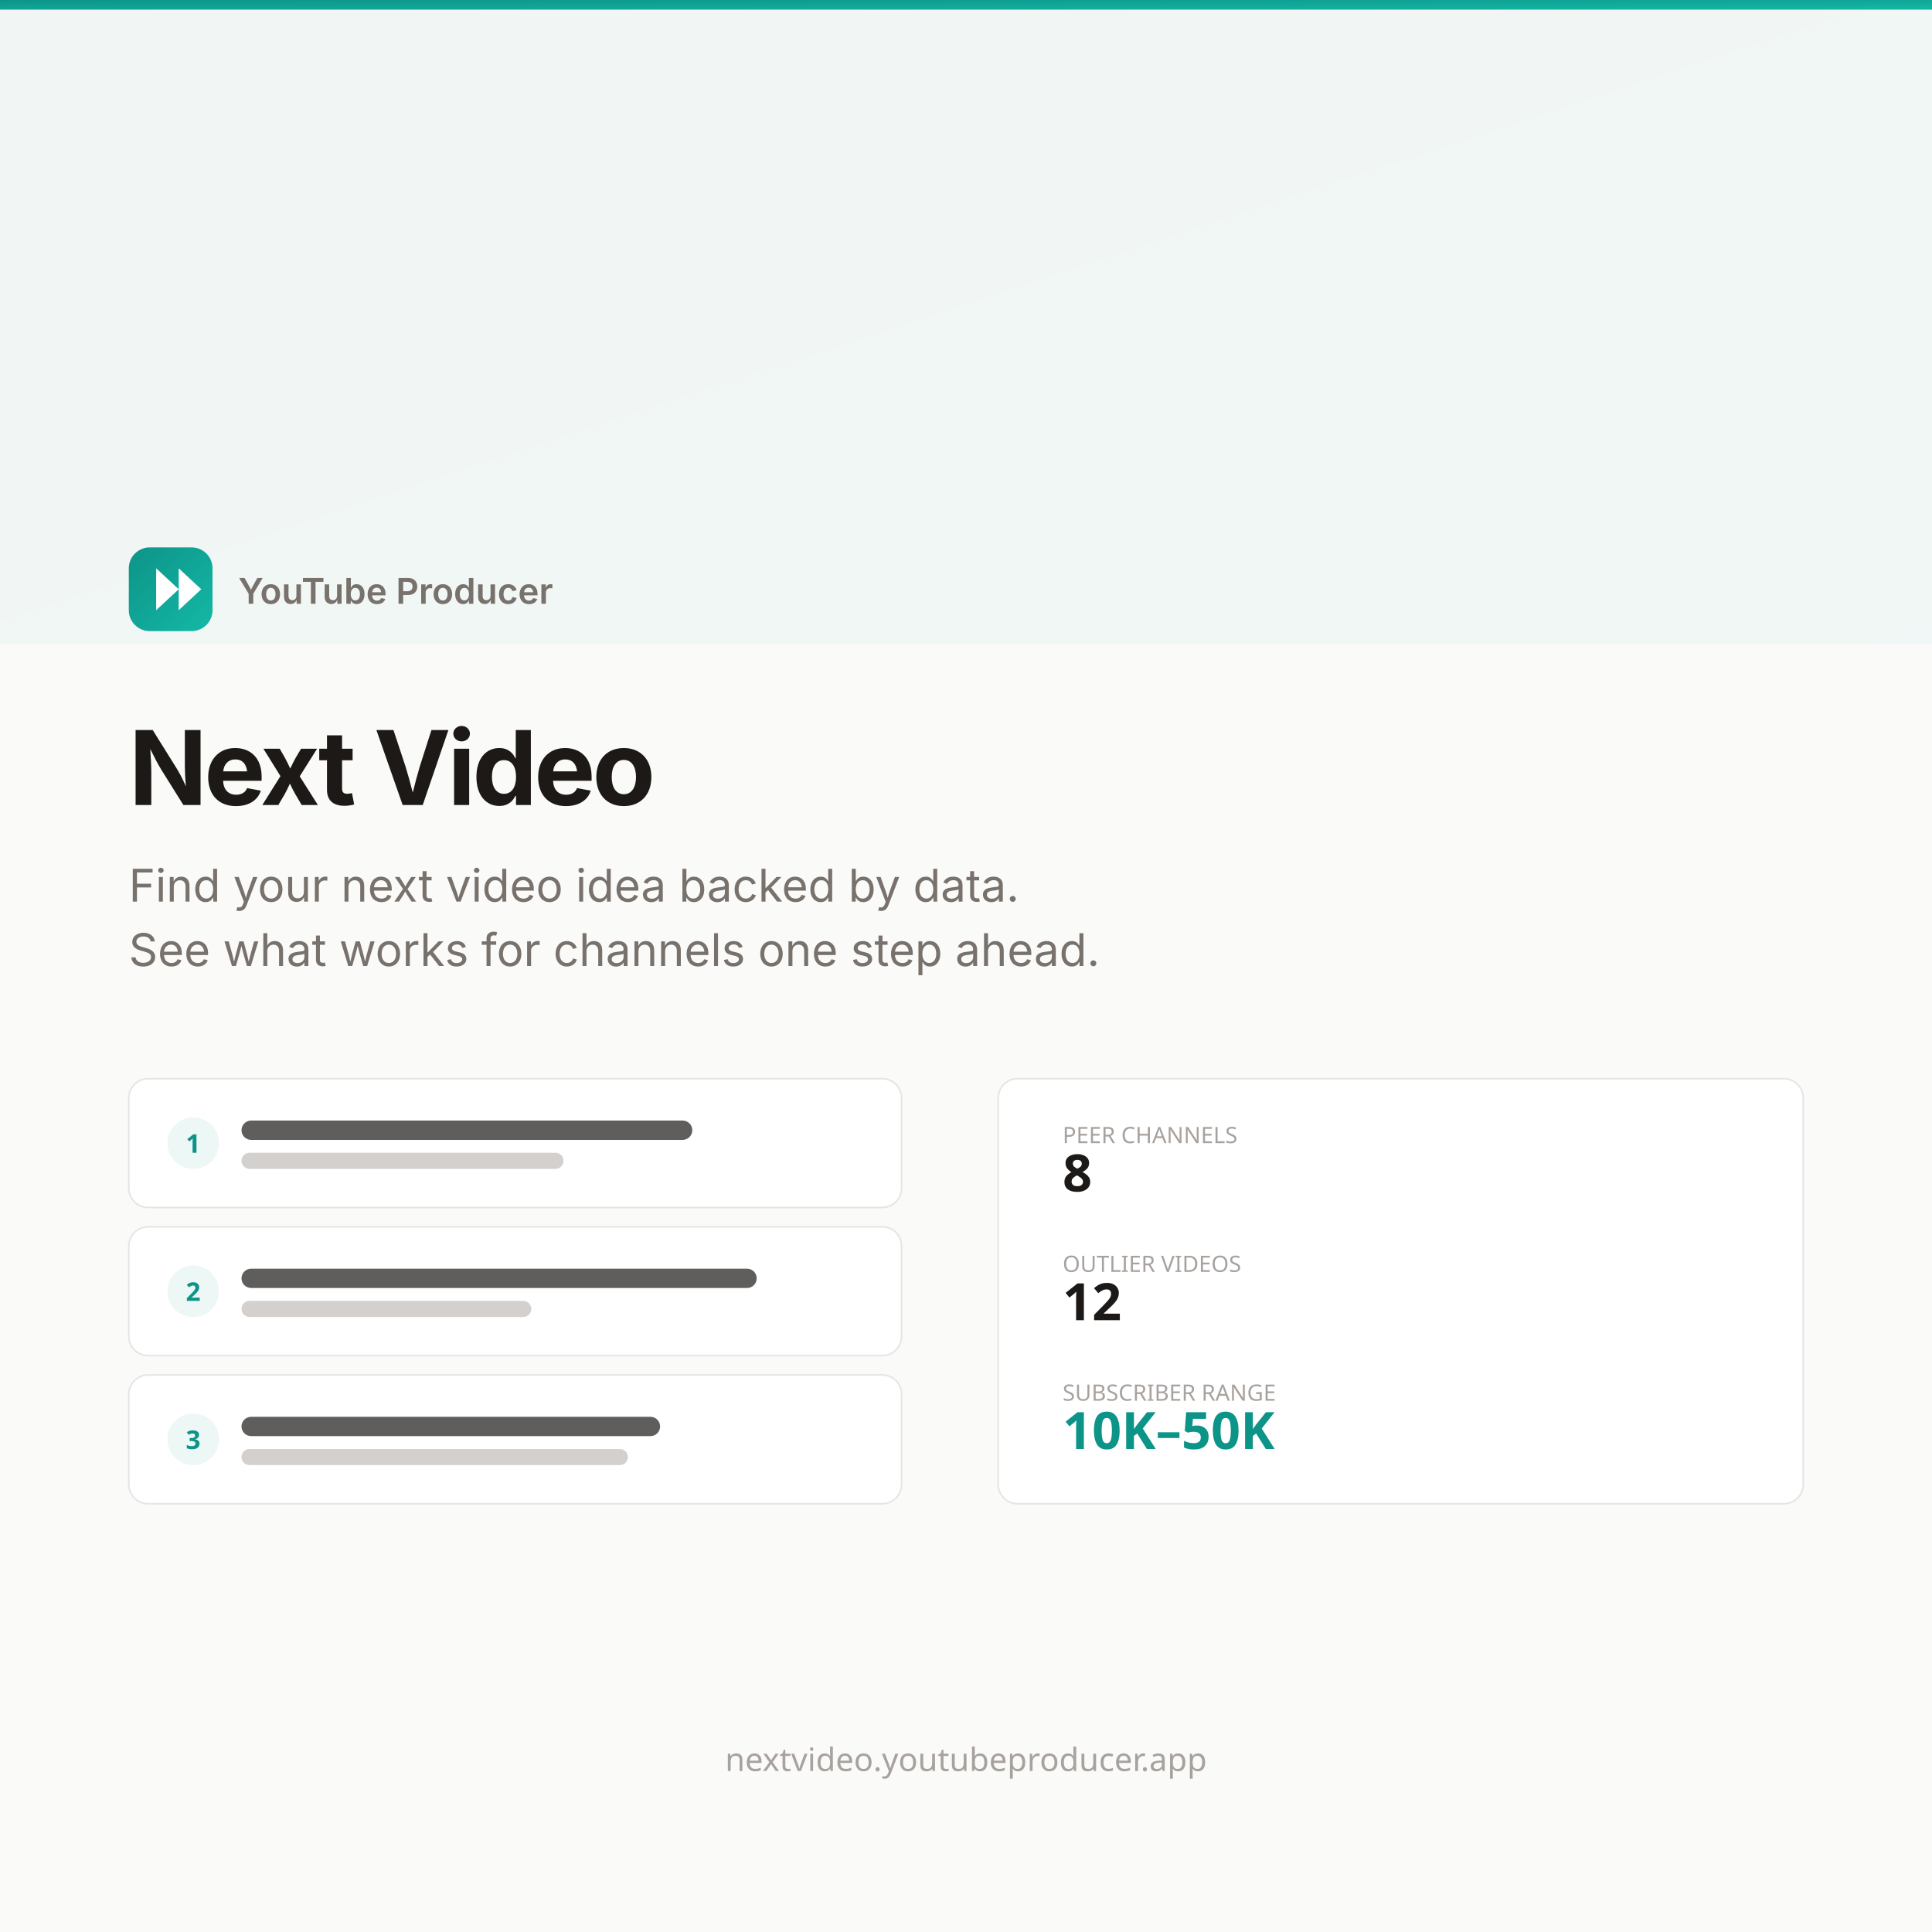
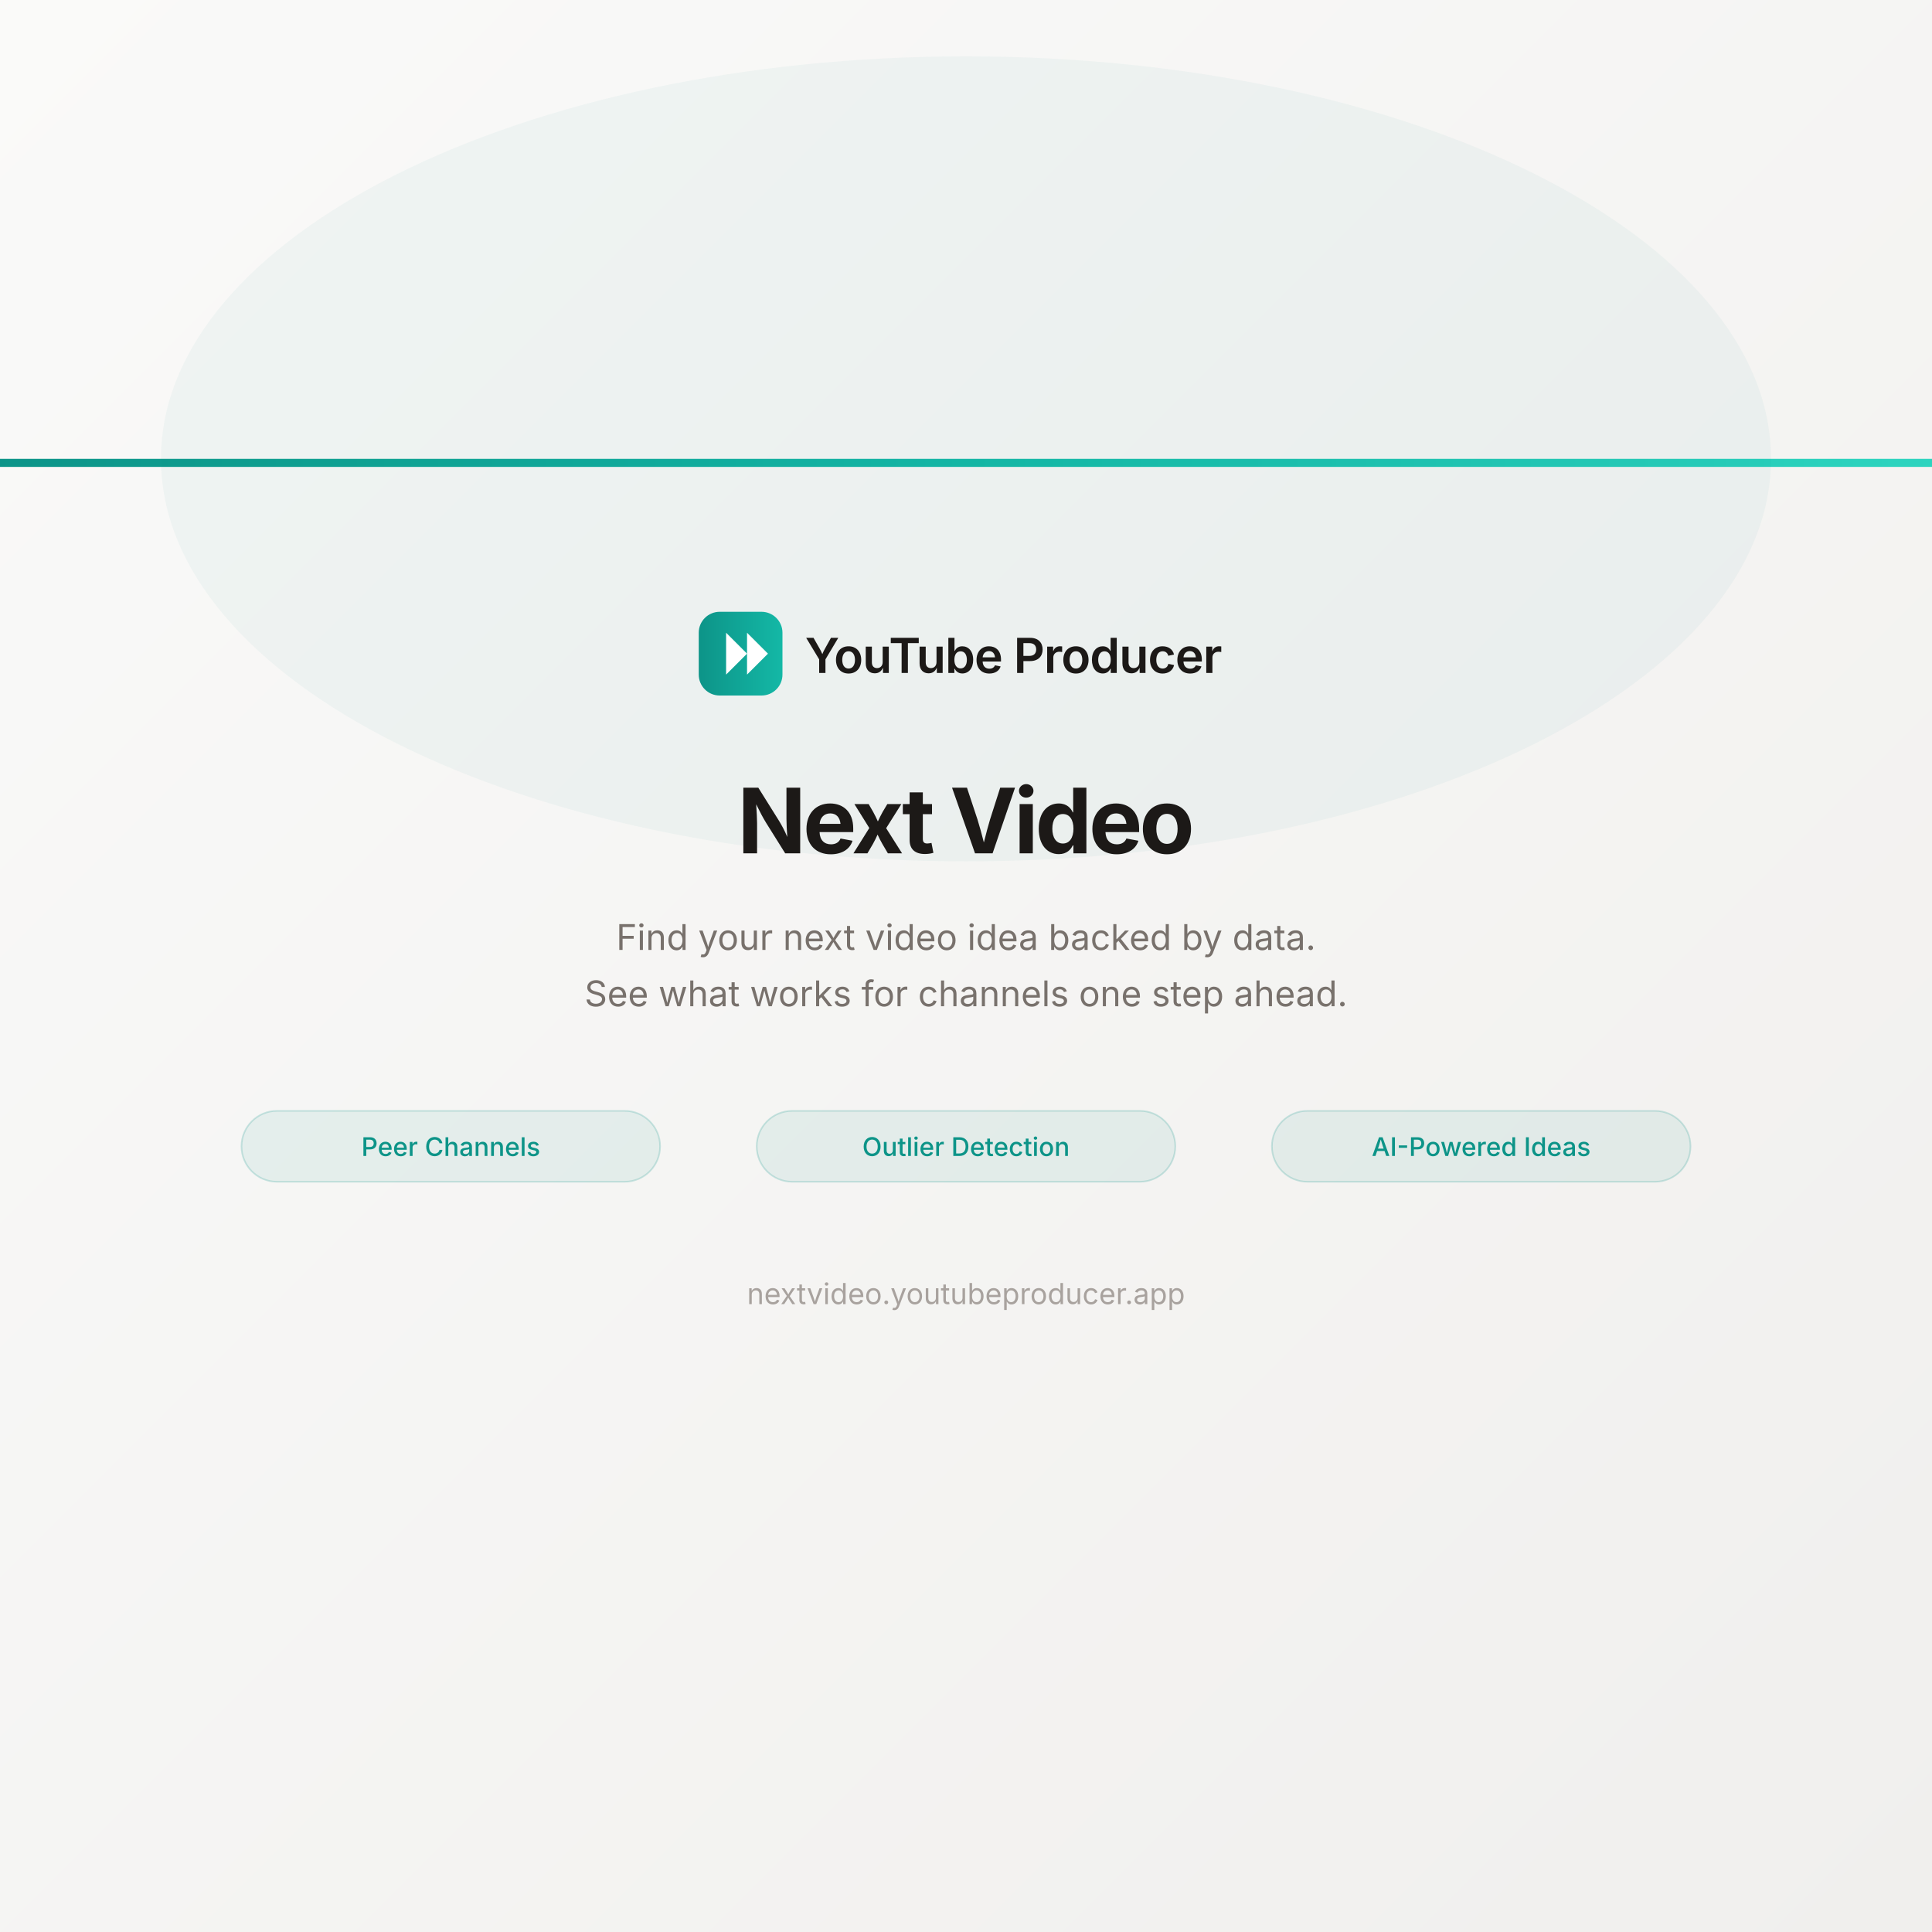
- <svg xmlns="http://www.w3.org/2000/svg" viewBox="0 0 1200 1200" width="1200" height="1200">
+ <svg xmlns="http://www.w3.org/2000/svg" width="1200" height="1200" viewBox="0 0 1200 1200">
  <defs>
-     <linearGradient id="teal-grad" x1="0%" y1="0%" x2="100%" y2="100%">
-       <stop offset="0%" style="stop-color:#0d9488" />
-       <stop offset="100%" style="stop-color:#14b8a6" />
+     <linearGradient id="bg" x1="0" y1="0" x2="1" y2="1">
+       <stop offset="0%" stop-color="#fafaf9" />
+       <stop offset="100%" stop-color="#f0efed" />
+     </linearGradient>
+     <linearGradient id="teal" x1="0" y1="0" x2="1" y2="0">
+       <stop offset="0%" stop-color="#0d9488" />
+       <stop offset="100%" stop-color="#14b8a6" />
+     </linearGradient>
+     <linearGradient id="topBar" x1="0" y1="0" x2="1" y2="0">
+       <stop offset="0%" stop-color="#0d9488" />
+       <stop offset="50%" stop-color="#14b8a6" />
+       <stop offset="100%" stop-color="#2dd4bf" />
    </linearGradient>
  </defs>
-   <rect width="1200" height="1200" fill="#fafaf9" />
-   <rect width="1200" height="6" fill="url(#teal-grad)" />
-   <rect width="1200" height="400" fill="url(#teal-grad)" opacity="0.04" />
-   <rect x="80" y="340" width="52" height="52" rx="13" fill="url(#teal-grad)" />
-   <polygon points="97,353 111,366 97,379" fill="white" />
-   <polygon points="111,353 125,366 111,379" fill="white" />
-   <text x="148" y="375" font-family="system-ui, -apple-system, sans-serif" font-size="22" font-weight="600" fill="#78716c">YouTube Producer</text>
-   <text x="80" y="500" font-family="system-ui, -apple-system, sans-serif" font-size="64" font-weight="700" fill="#1c1917" letter-spacing="-2">Next Video</text>
-   <text x="80" y="560" font-family="system-ui, -apple-system, sans-serif" font-size="28" fill="#78716c">Find your next video idea backed by data.</text>
-   <text x="80" y="600" font-family="system-ui, -apple-system, sans-serif" font-size="28" fill="#78716c">See what works for channels one step ahead.</text>
-   <rect x="80" y="670" width="480" height="80" rx="12" fill="white" stroke="#e7e5e4" stroke-width="1" />
-   <circle cx="120" cy="710" r="16" fill="#0d9488" opacity="0.08" />
-   <text x="120" y="716" font-family="system-ui, sans-serif" font-size="16" font-weight="600" fill="#0d9488" text-anchor="middle">1</text>
-   <rect x="150" y="696" width="280" height="12" rx="6" fill="#1c1917" opacity="0.7" />
-   <rect x="150" y="716" width="200" height="10" rx="5" fill="#a8a29e" opacity="0.5" />
-   <rect x="80" y="762" width="480" height="80" rx="12" fill="white" stroke="#e7e5e4" stroke-width="1" />
-   <circle cx="120" cy="802" r="16" fill="#0d9488" opacity="0.08" />
-   <text x="120" y="808" font-family="system-ui, sans-serif" font-size="16" font-weight="600" fill="#0d9488" text-anchor="middle">2</text>
-   <rect x="150" y="788" width="320" height="12" rx="6" fill="#1c1917" opacity="0.7" />
-   <rect x="150" y="808" width="180" height="10" rx="5" fill="#a8a29e" opacity="0.5" />
-   <rect x="80" y="854" width="480" height="80" rx="12" fill="white" stroke="#e7e5e4" stroke-width="1" />
-   <circle cx="120" cy="894" r="16" fill="#0d9488" opacity="0.08" />
-   <text x="120" y="900" font-family="system-ui, sans-serif" font-size="16" font-weight="600" fill="#0d9488" text-anchor="middle">3</text>
-   <rect x="150" y="880" width="260" height="12" rx="6" fill="#1c1917" opacity="0.7" />
-   <rect x="150" y="900" width="240" height="10" rx="5" fill="#a8a29e" opacity="0.5" />
-   <rect x="620" y="670" width="500" height="264" rx="12" fill="white" stroke="#e7e5e4" stroke-width="1" />
-   <text x="660" y="710" font-family="system-ui, sans-serif" font-size="14" font-weight="500" fill="#a8a29e">PEER CHANNELS</text>
-   <text x="660" y="740" font-family="system-ui, sans-serif" font-size="32" font-weight="700" fill="#1c1917">8</text>
-   <text x="660" y="790" font-family="system-ui, sans-serif" font-size="14" font-weight="500" fill="#a8a29e">OUTLIER VIDEOS</text>
-   <text x="660" y="820" font-family="system-ui, sans-serif" font-size="32" font-weight="700" fill="#1c1917">12</text>
-   <text x="660" y="870" font-family="system-ui, sans-serif" font-size="14" font-weight="500" fill="#a8a29e">SUBSCRIBER RANGE</text>
-   <text x="660" y="900" font-family="system-ui, sans-serif" font-size="32" font-weight="700" fill="#0d9488">10K–50K</text>
-   <text x="600" y="1100" font-family="system-ui, sans-serif" font-size="20" fill="#a8a29e" text-anchor="middle">nextvideo.youtubeproducer.app</text>
+   <rect width="1200" height="1200" fill="url(#bg)" />
+   <rect y="285" width="1200" height="5" fill="url(#topBar)" />
+   <ellipse cx="600" cy="285" rx="500" ry="250" fill="rgba(13, 148, 136, 0.04)" />
+   <rect x="434" y="380" width="52" height="52" rx="13" fill="url(#teal)" />
+   <polygon points="451,393 464,406 451,419" fill="white" />
+   <polygon points="464,393 477,406 464,419" fill="white" />
+   <text x="500" y="418" font-family="-apple-system, Helvetica Neue, sans-serif" font-size="30" font-weight="600" fill="#1c1917" letter-spacing="-0.5">YouTube Producer</text>
+   <text x="600" y="530" text-anchor="middle" font-family="-apple-system, Helvetica Neue, sans-serif" font-size="56" font-weight="700" fill="#1c1917" letter-spacing="-2">Next Video</text>
+   <text x="600" y="590" text-anchor="middle" font-family="-apple-system, Helvetica Neue, sans-serif" font-size="22" fill="#78716c">Find your next video idea backed by data.</text>
+   <text x="600" y="625" text-anchor="middle" font-family="-apple-system, Helvetica Neue, sans-serif" font-size="22" fill="#78716c">See what works for channels one step ahead.</text>
+   <rect x="150" y="690" width="260" height="44" rx="22" fill="rgba(13, 148, 136, 0.08)" stroke="#0d9488" stroke-width="1" stroke-opacity="0.2" />
+   <text x="280" y="718" text-anchor="middle" font-family="-apple-system, Helvetica Neue, sans-serif" font-size="16" font-weight="500" fill="#0d9488">Peer Channels</text>
+   <rect x="470" y="690" width="260" height="44" rx="22" fill="rgba(13, 148, 136, 0.08)" stroke="#0d9488" stroke-width="1" stroke-opacity="0.2" />
+   <text x="600" y="718" text-anchor="middle" font-family="-apple-system, Helvetica Neue, sans-serif" font-size="16" font-weight="500" fill="#0d9488">Outlier Detection</text>
+   <rect x="790" y="690" width="260" height="44" rx="22" fill="rgba(13, 148, 136, 0.08)" stroke="#0d9488" stroke-width="1" stroke-opacity="0.2" />
+   <text x="920" y="718" text-anchor="middle" font-family="-apple-system, Helvetica Neue, sans-serif" font-size="16" font-weight="500" fill="#0d9488">AI-Powered Ideas</text>
+   <text x="600" y="810" text-anchor="middle" font-family="-apple-system, Helvetica Neue, sans-serif" font-size="18" fill="#a8a29e">nextvideo.youtubeproducer.app</text>
</svg>
